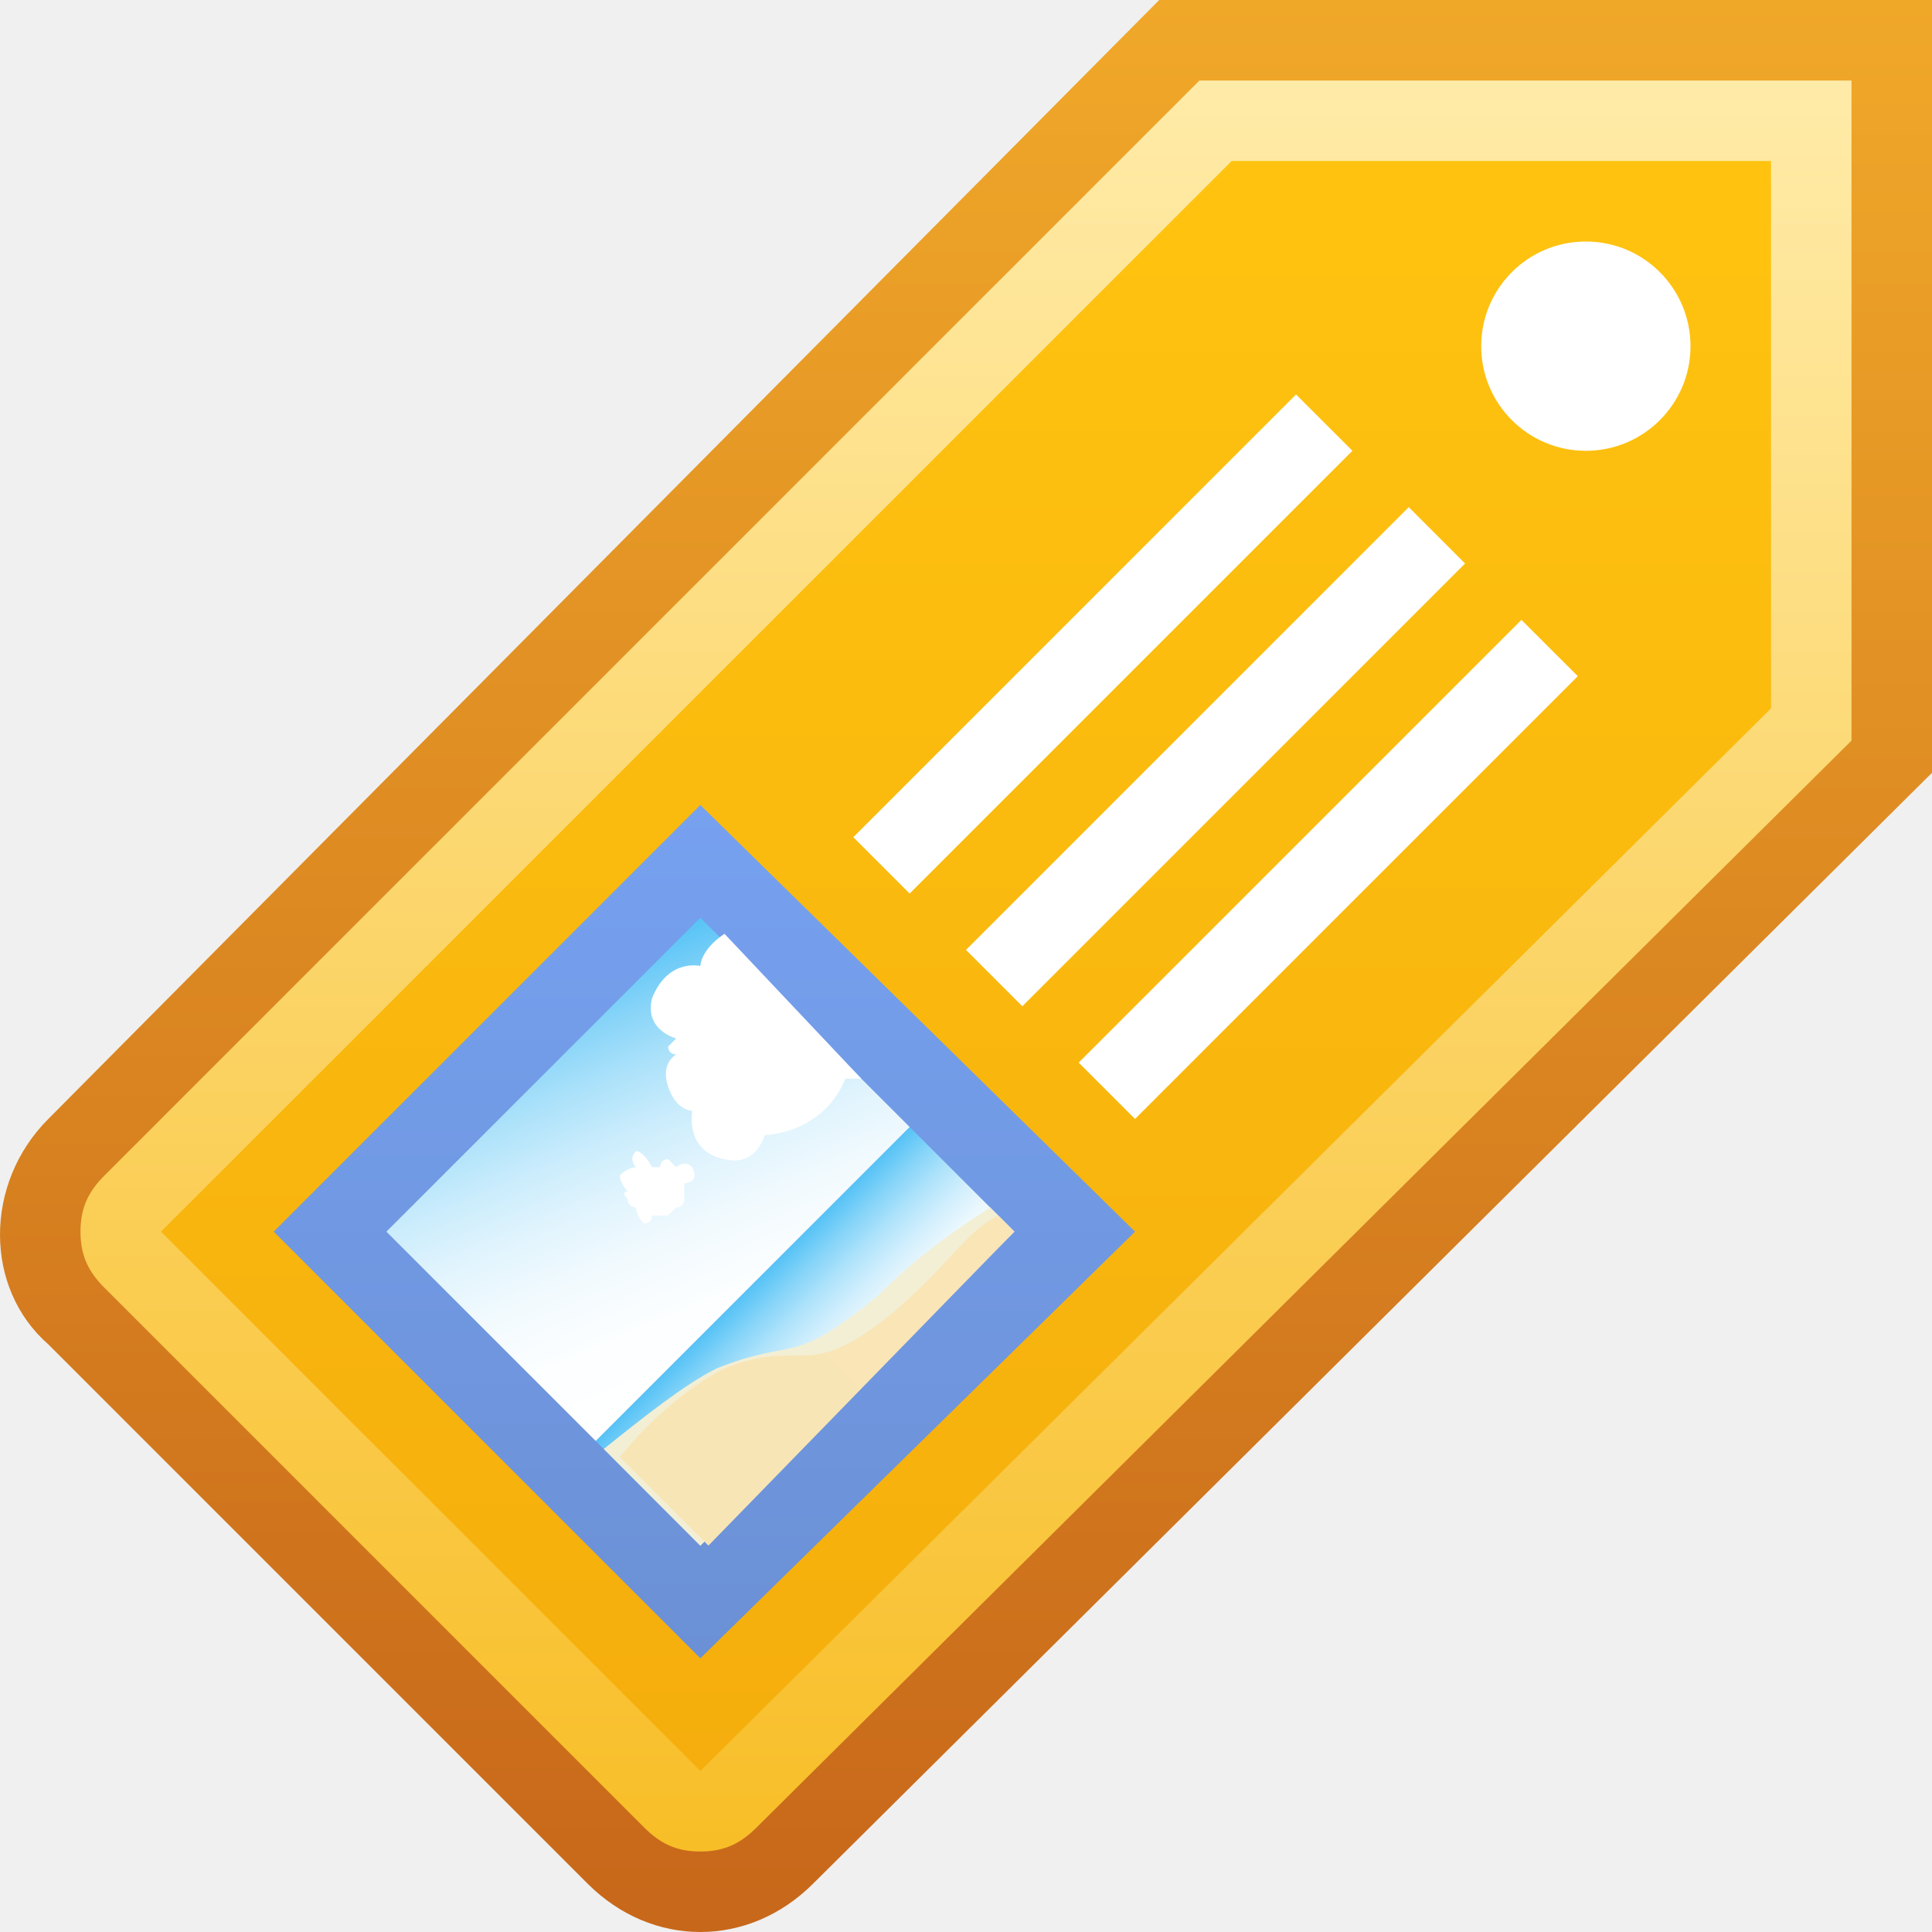
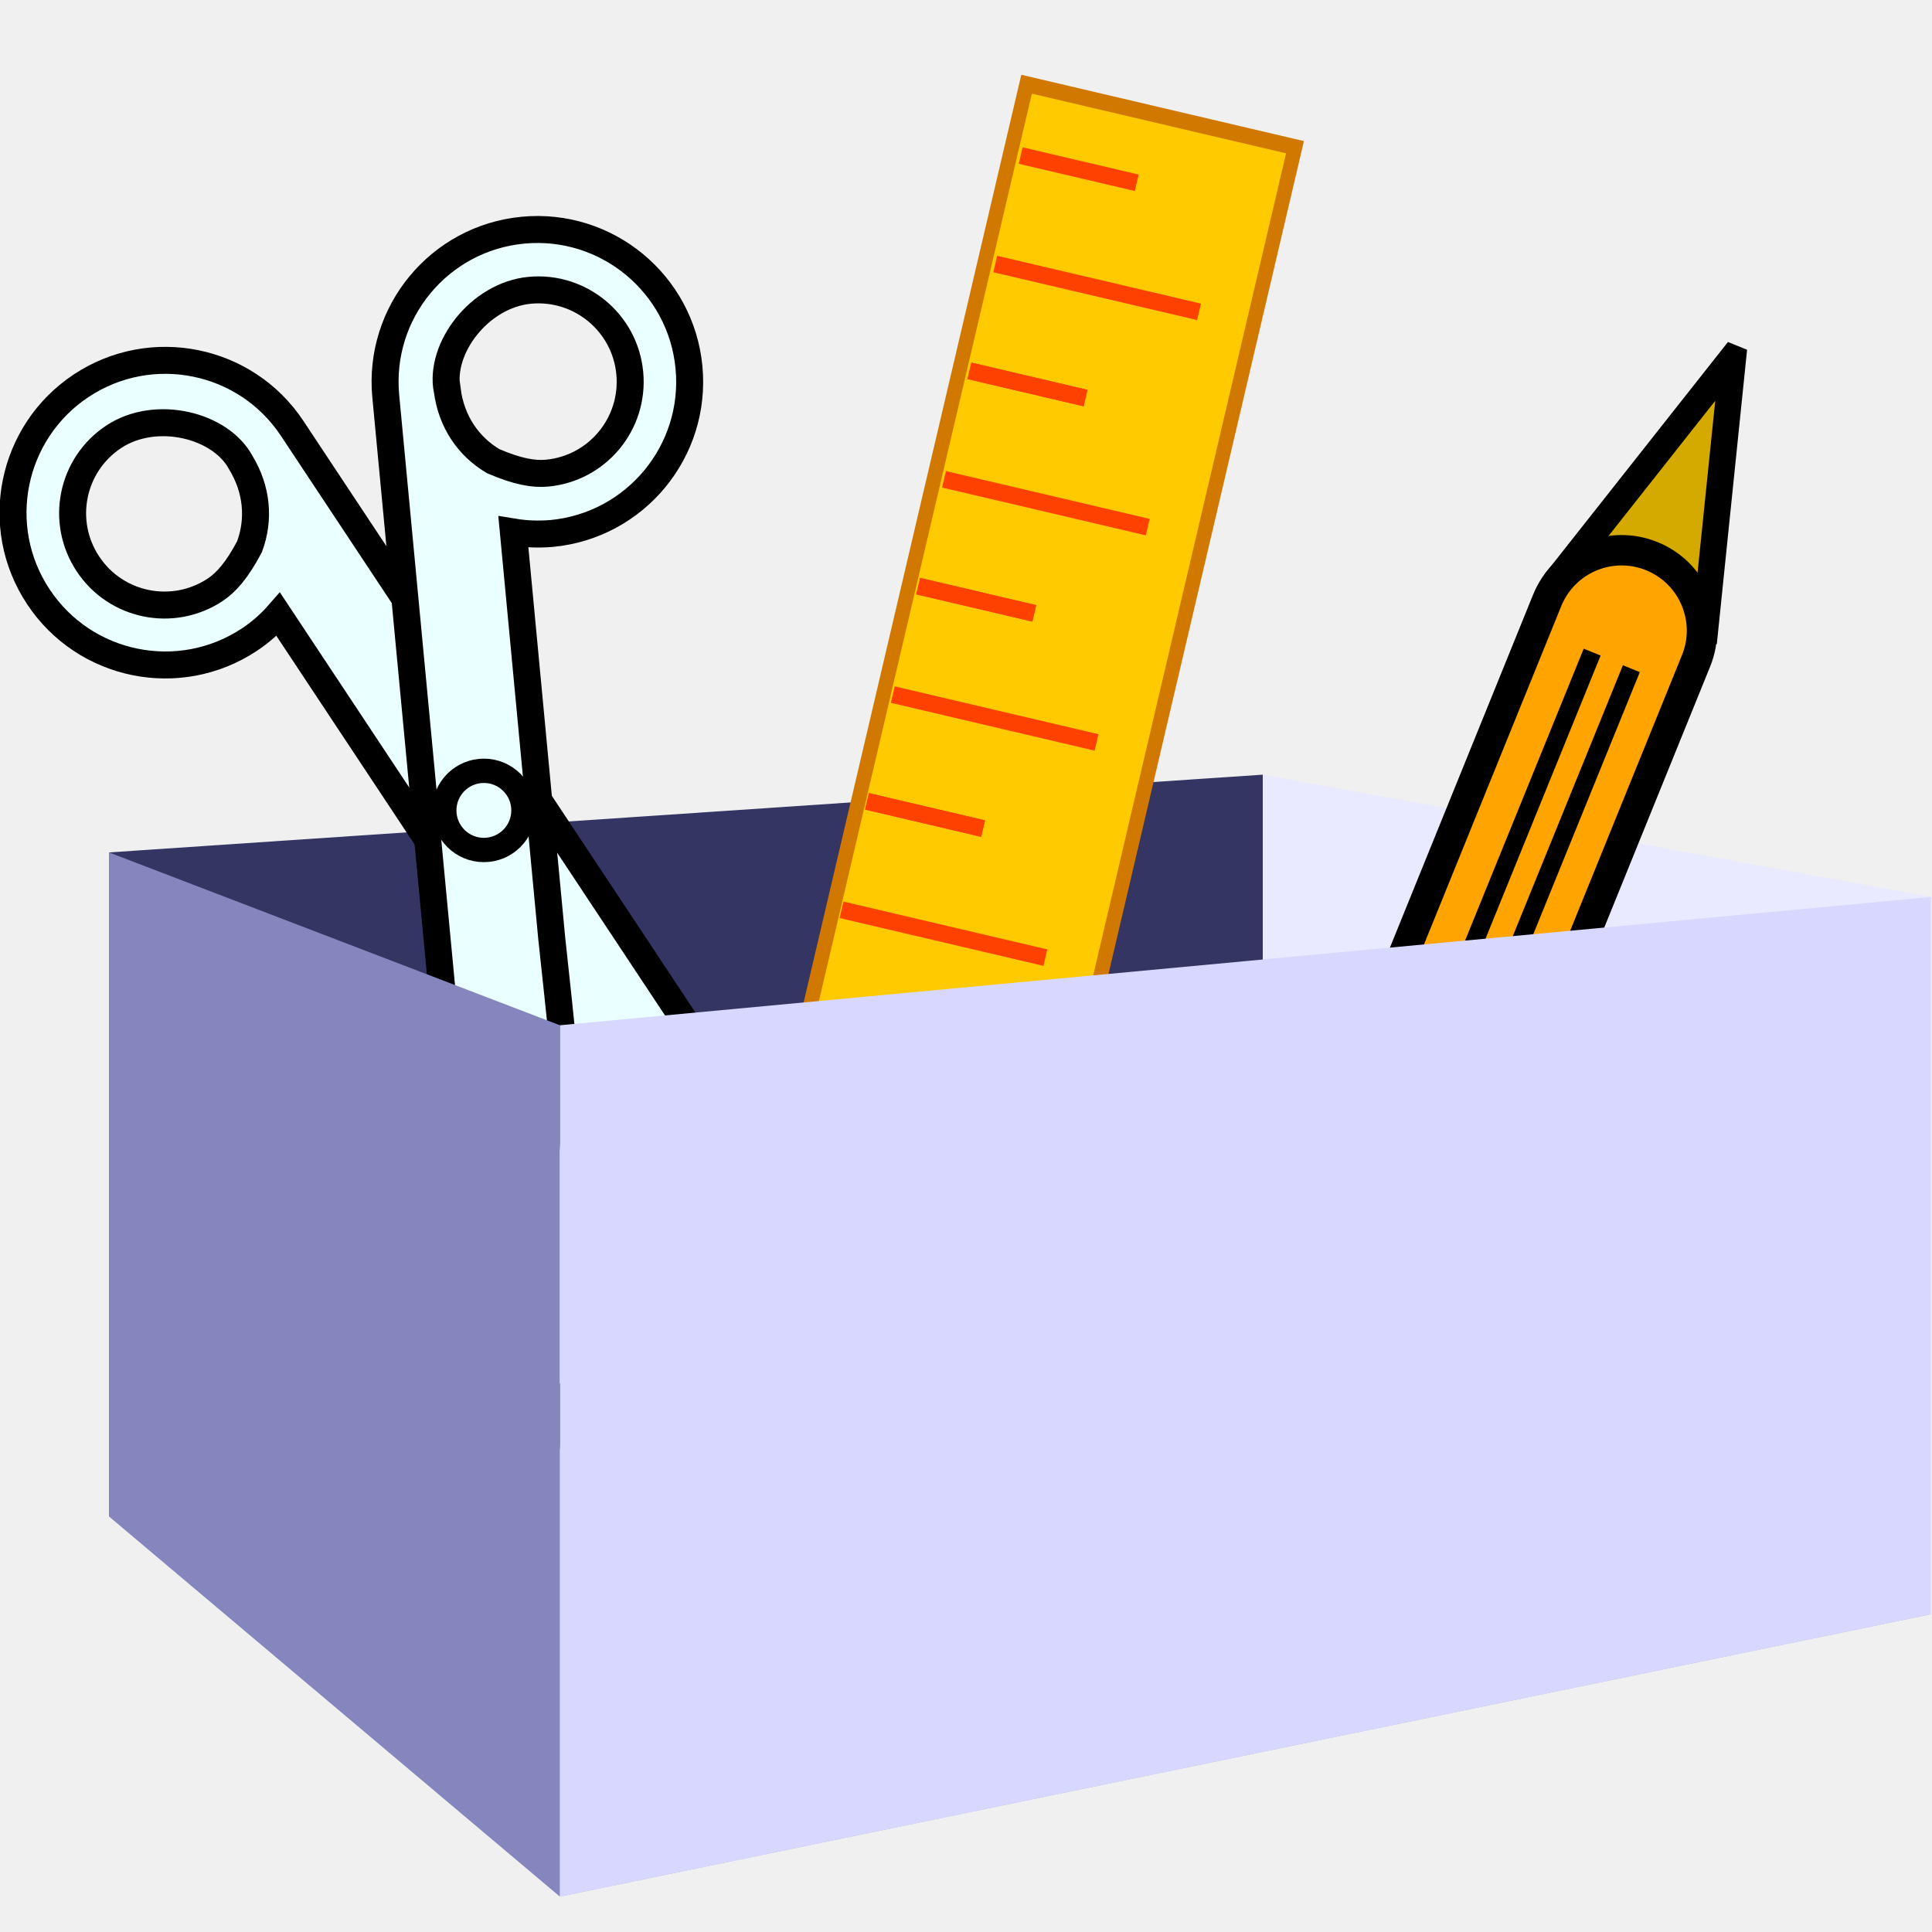
- <svg xmlns="http://www.w3.org/2000/svg" width="24" height="24" viewBox="0 0 24 24" preserveAspectRatio="xMinYMid meet" overflow="visible">
+ <svg xmlns="http://www.w3.org/2000/svg" width="24" height="24" viewBox="0 0 24 24" preserveAspectRatio="xMinYMid meet" overflow="visible" version="1.1" id="svg5430">
+   <defs id="defs5434">
+     </defs>
  <linearGradient id="a" gradientUnits="userSpaceOnUse" x1="11.985" x2="11.985" y2="24.016">
-     <stop offset="0" stop-color="#F0A829" />
-     <stop offset="1" stop-color="#C7671A" />
+     <stop offset="0" stop-color="#F0A829" id="stop5351" />
+     <stop offset="1" stop-color="#C7671A" id="stop5353" />
  </linearGradient>
-   <path d="M14.4 0L.6 13.9c-.8.8-.8 2.1 0 2.8l6.7 6.7c.8.8 2 .8 2.8 0L24 9.6V0h-9.6z" fill="url(#a)" />
  <linearGradient id="b" gradientUnits="userSpaceOnUse" x1="11.985" y1="1" x2="11.985" y2="23.016">
-     <stop offset="0" stop-color="#FFEBA8" />
-     <stop offset="1" stop-color="#F8BE27" />
+     <stop offset="0" stop-color="#FFEBA8" id="stop5358" />
+     <stop offset="1" stop-color="#F8BE27" id="stop5360" />
  </linearGradient>
-   <path d="M8.7 23c-.3 0-.5-.1-.7-.3L1.3 16c-.2-.2-.3-.4-.3-.7 0-.3.1-.5.3-.7L14.9 1H23v8.2L9.4 22.7c-.2.2-.4.3-.7.3z" fill="url(#b)" />
  <linearGradient id="c" gradientUnits="userSpaceOnUse" x1="11.984" y1="2" x2="11.984" y2="22.014">
-     <stop offset="0" stop-color="#FFC30F" />
-     <stop offset="1" stop-color="#F5AE0D" />
+     <stop offset="0" stop-color="#FFC30F" id="stop5365" />
+     <stop offset="1" stop-color="#F5AE0D" id="stop5367" />
  </linearGradient>
-   <path fill="url(#c)" d="M2 15.3L15.3 2H22v6.8L8.7 22" />
  <linearGradient id="d" gradientUnits="userSpaceOnUse" x1="8.72" y1="9.969" x2="8.72" y2="20.631">
-     <stop offset="0" stop-color="#76A1F0" />
-     <stop offset="1" stop-color="#6B90D5" />
+     <stop offset="0" stop-color="#76A1F0" id="stop5372" />
+     <stop offset="1" stop-color="#6B90D5" id="stop5374" />
  </linearGradient>
-   <path fill="url(#d)" d="M3.4 15.3L8.7 10l5.4 5.3-5.4 5.3" />
  <linearGradient id="e" gradientUnits="userSpaceOnUse" x1="11.146" y1="22.031" x2="11.146" y2="23.871" gradientTransform="rotate(-45 2.915 21.135)">
-     <stop offset="0" stop-color="#57C3F6" />
-     <stop offset=".165" stop-color="#83D3F8" />
-     <stop offset=".355" stop-color="#AFE3FB" />
-     <stop offset=".54" stop-color="#D2EFFD" />
-     <stop offset=".713" stop-color="#EBF8FE" />
-     <stop offset=".871" stop-color="#FAFDFF" />
-     <stop offset="1" stop-color="#FFF" />
+     <stop offset="0" stop-color="#57C3F6" id="stop5379" />
+     <stop offset=".165" stop-color="#83D3F8" id="stop5381" />
+     <stop offset=".355" stop-color="#AFE3FB" id="stop5383" />
+     <stop offset=".54" stop-color="#D2EFFD" id="stop5385" />
+     <stop offset=".713" stop-color="#EBF8FE" id="stop5387" />
+     <stop offset=".871" stop-color="#FAFDFF" id="stop5389" />
+     <stop offset="1" stop-color="#FFF" id="stop5391" />
  </linearGradient>
-   <path fill="url(#e)" d="M7.4 17.9l1.3 1.3 3.9-3.9-1.3-1.3" />
-   <path d="M12.6 15.3l-.3-.3c-.3.2-.8.5-1.4 1.1-1.1.9-1 .5-2 .9-.4.2-.9.6-1.4 1l1.2 1.2 3.9-3.9z" fill="#F2EFD5" />
  <linearGradient id="f" gradientUnits="userSpaceOnUse" x1="8.388" y1="23.104" x2="13.904" y2="23.104" gradientTransform="rotate(-45 2.915 21.135)">
-     <stop offset="0" stop-color="#F8E5B5" />
-     <stop offset="1" stop-color="#F9E5B6" />
+     <stop offset="0" stop-color="#F8E5B5" id="stop5398" />
+     <stop offset="1" stop-color="#F9E5B6" id="stop5400" />
  </linearGradient>
-   <path d="M12.6 15.3l-.2-.2c-.4.2-.6.6-1.3 1.2-1.1.9-1.1.3-2.1.7-.4.2-.9.6-1.3 1.1l1.1 1.1 3.8-3.9z" fill="url(#f)" />
  <linearGradient id="g" gradientUnits="userSpaceOnUse" x1="12.171" y1="17.657" x2="10.12" y2="22.732" gradientTransform="rotate(-45 2.915 21.135)">
-     <stop offset="0" stop-color="#57C3F6" />
-     <stop offset=".005" stop-color="#59C4F6" />
-     <stop offset=".124" stop-color="#85D3F8" />
-     <stop offset=".247" stop-color="#AAE1FA" />
-     <stop offset=".376" stop-color="#C9ECFC" />
-     <stop offset=".51" stop-color="#E1F4FD" />
-     <stop offset=".652" stop-color="#F2FAFE" />
-     <stop offset=".807" stop-color="#FCFEFF" />
-     <stop offset="1" stop-color="#FFF" />
+     <stop offset="0" stop-color="#57C3F6" id="stop5405" />
+     <stop offset=".005" stop-color="#59C4F6" id="stop5407" />
+     <stop offset=".124" stop-color="#85D3F8" id="stop5409" />
+     <stop offset=".247" stop-color="#AAE1FA" id="stop5411" />
+     <stop offset=".376" stop-color="#C9ECFC" id="stop5413" />
+     <stop offset=".51" stop-color="#E1F4FD" id="stop5415" />
+     <stop offset=".652" stop-color="#F2FAFE" id="stop5417" />
+     <stop offset=".807" stop-color="#FCFEFF" id="stop5419" />
+     <stop offset="1" stop-color="#FFF" id="stop5421" />
  </linearGradient>
-   <path fill="url(#g)" d="M4.8 15.3l2.6 2.6 3.9-3.9-2.6-2.6" />
-   <path d="M9 11.6c-.3.2-.3.4-.3.4s-.4-.1-.6.4c-.1.4.3.5.3.5l-.1.1c0 .1.1.1.1.1s-.2.1-.1.4c.1.3.3.3.3.3s-.1.5.4.6c.4.1.5-.3.5-.3s.3 0 .6-.2.4-.5.4-.5h.2L9 11.6zM7.9 14.5s-.1 0-.2.1c0 .1.1.2.1.2s-.1 0 0 .1c0 .1.1.1.1.1s0 .1.1.2c.1 0 .1-.1.1-.1h.2l.1-.1s.1 0 .1-.1v-.2s.2 0 .1-.2c-.1-.1-.2 0-.2 0l-.1-.1c-.1 0-.1.1-.1.1h-.1s-.1-.2-.2-.2c-.1.1 0 .2 0 .2zM19.6 8.4l-5.5 5.5-.7-.7 5.5-5.5.7.7zm-2.1-2.1L12 11.8l.7.7L18.2 7l-.7-.7zm-1.4-1.4l-5.5 5.5.7.7 5.5-5.5-.7-.7z" fill="#FFF" />
-   <ellipse cx="19.7" cy="4.3" rx="1.3" ry="1.3" fill="#FFF" />
+   <path id="path6160" style="fill:#353564;fill-opacity:1;fill-rule:evenodd;stroke:none;stroke-width:0.702;stroke-linejoin:round;stroke-miterlimit:4;stroke-dasharray:none;stroke-opacity:1" d="m 1.354,10.589 v 8.247 L 15.687,16.711 V 9.623 Z" />
+   <path id="path6162" style="fill:#afafde;fill-opacity:1;fill-rule:evenodd;stroke:none;stroke-width:0.702;stroke-linejoin:round;stroke-miterlimit:4;stroke-dasharray:none;stroke-opacity:1" d="m 1.354,18.837 5.601,4.723 17.03,-3.507 -8.297,-3.341 z" />
+   <path id="path6164" style="fill:#e9e9ff;fill-opacity:1;fill-rule:evenodd;stroke:none;stroke-width:0.702;stroke-linejoin:round;stroke-miterlimit:4;stroke-dasharray:none;stroke-opacity:1" d="m 15.687,9.623 8.297,1.519 v 8.91 l -8.297,-3.341 z" />
+   <g id="g6186" transform="matrix(1.208352,0,0,1.208352,19.77384,9.453212)">
+     <g style="fill:#eaffff;fill-opacity:1;stroke:#000000;stroke-opacity:1" transform="matrix(0.6129188,0.9249227,-0.9249227,0.6129188,-14.34774,-9.016581)" id="g6158">
+       <path style="opacity:1;fill:#eaffff;fill-opacity:1;stroke:#000000;stroke-width:0.25;stroke-linecap:butt;stroke-linejoin:miter;stroke-miterlimit:2.7;stroke-dasharray:none;stroke-opacity:1;paint-order:normal" d="M 4.697,2.045 C 3.919,2.045 3.288,2.676 3.287,3.455 3.287,4.234 3.918,4.867 4.697,4.867 5.477,4.868 6.11,4.235 6.109,3.455 6.109,3.336 6.093,3.218 6.062,3.104 h 3.781 c 0.55,0.009 1.868,0.02 2.645,0.02 H 15.188 L 13.838,2.611 C 13.325,2.43 12.544,2.127 12.318,2.045 Z m 0,0.572 C 4.988,2.628 5.232,2.761 5.392,2.98 5.509,3.195 5.549,3.341 5.549,3.467 5.548,3.936 5.168,4.316 4.699,4.316 4.229,4.317 3.848,3.937 3.848,3.467 3.848,2.998 4.305,2.58 4.697,2.617 Z" id="rect6114" />
+       <path style="opacity:1;fill:#eaffff;fill-opacity:1;stroke:#000000;stroke-width:0.25;stroke-linecap:butt;stroke-linejoin:miter;stroke-miterlimit:2.7;stroke-dasharray:none;stroke-opacity:1;paint-order:normal" d="M 4.926,1.157 C 4.239,0.789 3.98,-0.065 4.347,-0.752 4.714,-1.439 5.569,-1.699 6.256,-1.332 c 0.688,0.367 0.948,1.223 0.58,1.911 -0.057,0.104 -0.126,0.201 -0.207,0.288 L 9.963,2.65 C 10.453,2.902 11.62,3.513 12.305,3.879 L 14.685,5.152 13.254,4.967 C 12.716,4.885 11.885,4.784 11.647,4.75 Z m 0.27,-0.505 c 0.261,0.128 0.539,0.126 0.783,0.008 0.205,-0.134 0.309,-0.245 0.368,-0.355 0.221,-0.414 0.065,-0.928 -0.349,-1.15 -0.414,-0.222 -0.93,-0.066 -1.152,0.348 -0.221,0.414 -0.015,0.998 0.349,1.15 z" id="rect6114-4" />
+     </g>
+     <circle r="0.407" cy="0.508" cx="-11.39" id="path6180" style="opacity:1;fill:#eaffff;fill-opacity:1;stroke:#000000;stroke-width:0.25;stroke-linecap:butt;stroke-linejoin:miter;stroke-miterlimit:2.7;stroke-dasharray:none;stroke-opacity:1;paint-order:normal" />
+   </g>
+   <path id="path6170" style="fill:#8686bf;fill-opacity:1;fill-rule:evenodd;stroke:none;stroke-width:0.702;stroke-linejoin:round;stroke-miterlimit:4;stroke-dasharray:none;stroke-opacity:1" d="M 1.354,10.589 6.955,12.736 V 23.559 L 1.354,18.837 Z" />
+   <g id="g6217" transform="matrix(-0.5676355,1.399313,-1.399313,-0.5676355,13.46831,40.8378)">
+     <path transform="matrix(1,0,0,0.5032162,-0.6864407,1.736781)" d="m -21.614,5.91 -1.023,-0.591 -1.023,-0.591 1.023,-0.591 1.023,-0.591 0,1.182 z" id="path6190" style="opacity:1;fill:#d5aa00;fill-opacity:1;stroke:#000000;stroke-width:0.39;stroke-linecap:butt;stroke-linejoin:miter;stroke-miterlimit:2.7;stroke-dasharray:none;stroke-opacity:1;paint-order:normal" />
+     <rect ry="0.661" y="3.458" x="-22.576" height="1.322" width="9.051" id="rect6188" style="opacity:1;fill:#ffa400;fill-opacity:1;stroke:#000000;stroke-width:0.25;stroke-linecap:butt;stroke-linejoin:miter;stroke-miterlimit:2.7;stroke-dasharray:none;stroke-opacity:1;paint-order:normal" />
+     <path id="path6196" d="m -21.655,3.927 7.204,0.005" style="fill:none;stroke:#000000;stroke-width:0.15;stroke-linecap:butt;stroke-linejoin:miter;stroke-miterlimit:4;stroke-dasharray:none;stroke-opacity:1" />
+     <path id="path6196-4" d="m -21.66,4.277 7.204,0.005" style="fill:none;stroke:#000000;stroke-width:0.15;stroke-linecap:butt;stroke-linejoin:miter;stroke-miterlimit:4;stroke-dasharray:none;stroke-opacity:1" />
+   </g>
+   <g id="g6382" transform="matrix(0.2400678,-1.023098,0.9324867,0.2188061,-6.157221,44.06612)">
+     <rect ry="0" y="8.96" x="26.557" height="3.576" width="17.408" id="rect6219" style="opacity:1;fill:#ffca00;fill-opacity:1;stroke:#d17800;stroke-width:0.189;stroke-linecap:butt;stroke-linejoin:miter;stroke-miterlimit:4;stroke-dasharray:none;stroke-opacity:1;paint-order:normal" />
+     <path id="path6221" d="m 27.433,9.043 v 1.546" style="fill:none;stroke:#ff4100;stroke-width:0.2;stroke-linecap:butt;stroke-linejoin:miter;stroke-miterlimit:4;stroke-dasharray:none;stroke-opacity:1" />
+     <path id="path6221-8" d="m 28.732,9.052 v 2.715" style="fill:none;stroke:#ff4100;stroke-width:0.2;stroke-linecap:butt;stroke-linejoin:miter;stroke-miterlimit:4;stroke-dasharray:none;stroke-opacity:1" />
+     <path id="path6221-9" d="m 30.049,9.052 v 1.546" style="fill:none;stroke:#ff4100;stroke-width:0.2;stroke-linecap:butt;stroke-linejoin:miter;stroke-miterlimit:4;stroke-dasharray:none;stroke-opacity:1" />
+     <path id="path6221-95" d="m 30.049,9.052 v 1.546" style="fill:none;stroke:#ff4100;stroke-width:0.2;stroke-linecap:butt;stroke-linejoin:miter;stroke-miterlimit:4;stroke-dasharray:none;stroke-opacity:1" />
+     <path id="path6221-8-8" d="m 31.348,9.061 v 2.715" style="fill:none;stroke:#ff4100;stroke-width:0.2;stroke-linecap:butt;stroke-linejoin:miter;stroke-miterlimit:4;stroke-dasharray:none;stroke-opacity:1" />
+     <path id="path6221-9-1" d="M 32.665,9.061 V 10.607" style="fill:none;stroke:#ff4100;stroke-width:0.2;stroke-linecap:butt;stroke-linejoin:miter;stroke-miterlimit:4;stroke-dasharray:none;stroke-opacity:1" />
+     <path id="path6221-0" d="M 32.665,9.061 V 10.607" style="fill:none;stroke:#ff4100;stroke-width:0.2;stroke-linecap:butt;stroke-linejoin:miter;stroke-miterlimit:4;stroke-dasharray:none;stroke-opacity:1" />
+     <path id="path6221-8-5" d="m 33.964,9.07 v 2.715" style="fill:none;stroke:#ff4100;stroke-width:0.2;stroke-linecap:butt;stroke-linejoin:miter;stroke-miterlimit:4;stroke-dasharray:none;stroke-opacity:1" />
+     <path id="path6221-9-17" d="m 35.281,9.07 v 1.546" style="fill:none;stroke:#ff4100;stroke-width:0.2;stroke-linecap:butt;stroke-linejoin:miter;stroke-miterlimit:4;stroke-dasharray:none;stroke-opacity:1" />
+     <path id="path6221-17" d="m 35.281,9.07 v 1.546" style="fill:none;stroke:#ff4100;stroke-width:0.2;stroke-linecap:butt;stroke-linejoin:miter;stroke-miterlimit:4;stroke-dasharray:none;stroke-opacity:1" />
+     <path id="path6221-8-9" d="m 36.579,9.079 v 2.715" style="fill:none;stroke:#ff4100;stroke-width:0.2;stroke-linecap:butt;stroke-linejoin:miter;stroke-miterlimit:4;stroke-dasharray:none;stroke-opacity:1" />
+     <path id="path6221-9-2" d="m 37.896,9.079 v 1.546" style="fill:none;stroke:#ff4100;stroke-width:0.2;stroke-linecap:butt;stroke-linejoin:miter;stroke-miterlimit:4;stroke-dasharray:none;stroke-opacity:1" />
+     <path id="path6221-3" d="m 37.896,9.079 v 1.546" style="fill:none;stroke:#ff4100;stroke-width:0.2;stroke-linecap:butt;stroke-linejoin:miter;stroke-miterlimit:4;stroke-dasharray:none;stroke-opacity:1" />
+     <path id="path6221-8-0" d="M 39.195,9.088 V 11.802" style="fill:none;stroke:#ff4100;stroke-width:0.2;stroke-linecap:butt;stroke-linejoin:miter;stroke-miterlimit:4;stroke-dasharray:none;stroke-opacity:1" />
+     <path id="path6221-9-8" d="m 40.512,9.088 v 1.546" style="fill:none;stroke:#ff4100;stroke-width:0.2;stroke-linecap:butt;stroke-linejoin:miter;stroke-miterlimit:4;stroke-dasharray:none;stroke-opacity:1" />
+     <path id="path6221-18" d="m 40.512,9.088 v 1.546" style="fill:none;stroke:#ff4100;stroke-width:0.2;stroke-linecap:butt;stroke-linejoin:miter;stroke-miterlimit:4;stroke-dasharray:none;stroke-opacity:1" />
+     <path id="path6221-8-83" d="m 41.811,9.097 v 2.715" style="fill:none;stroke:#ff4100;stroke-width:0.2;stroke-linecap:butt;stroke-linejoin:miter;stroke-miterlimit:4;stroke-dasharray:none;stroke-opacity:1" />
+     <path id="path6221-9-4" d="m 43.128,9.097 v 1.546" style="fill:none;stroke:#ff4100;stroke-width:0.2;stroke-linecap:butt;stroke-linejoin:miter;stroke-miterlimit:4;stroke-dasharray:none;stroke-opacity:1" />
+   </g>
+   <path id="path6168" style="fill:#d7d7ff;fill-opacity:1;fill-rule:evenodd;stroke:none;stroke-width:0.702;stroke-linejoin:round;stroke-miterlimit:4;stroke-dasharray:none;stroke-opacity:1" d="m 6.955,12.736 v 10.824 l 17.03,-3.507 v -8.91 z" />
</svg>
